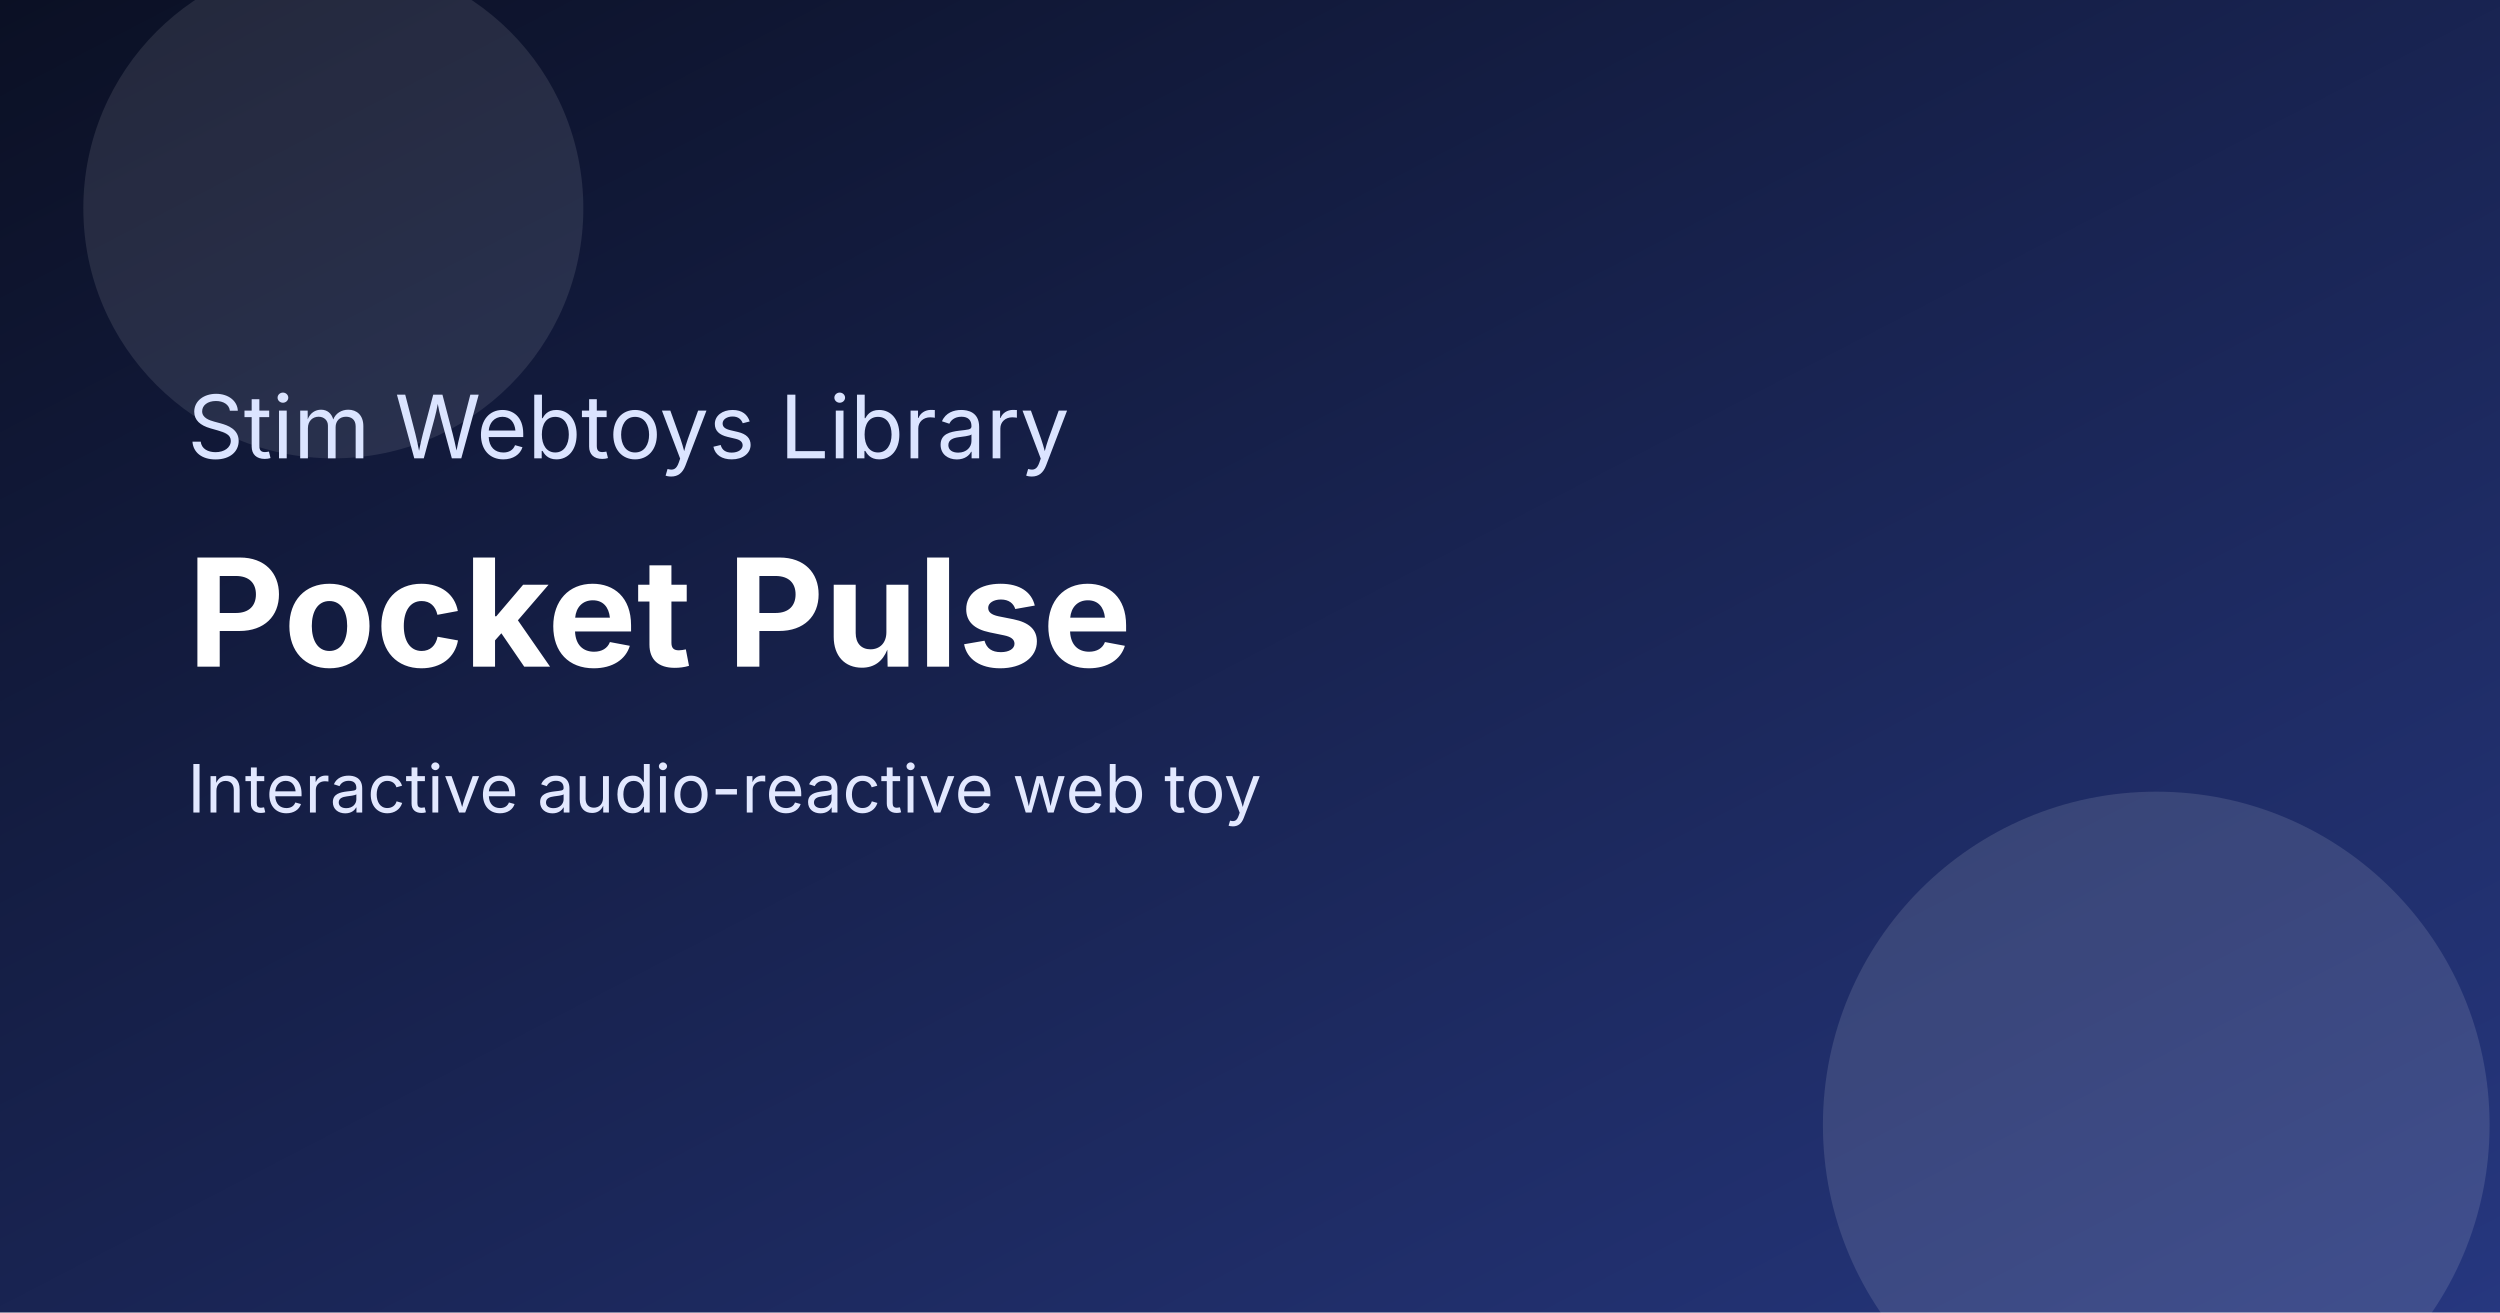
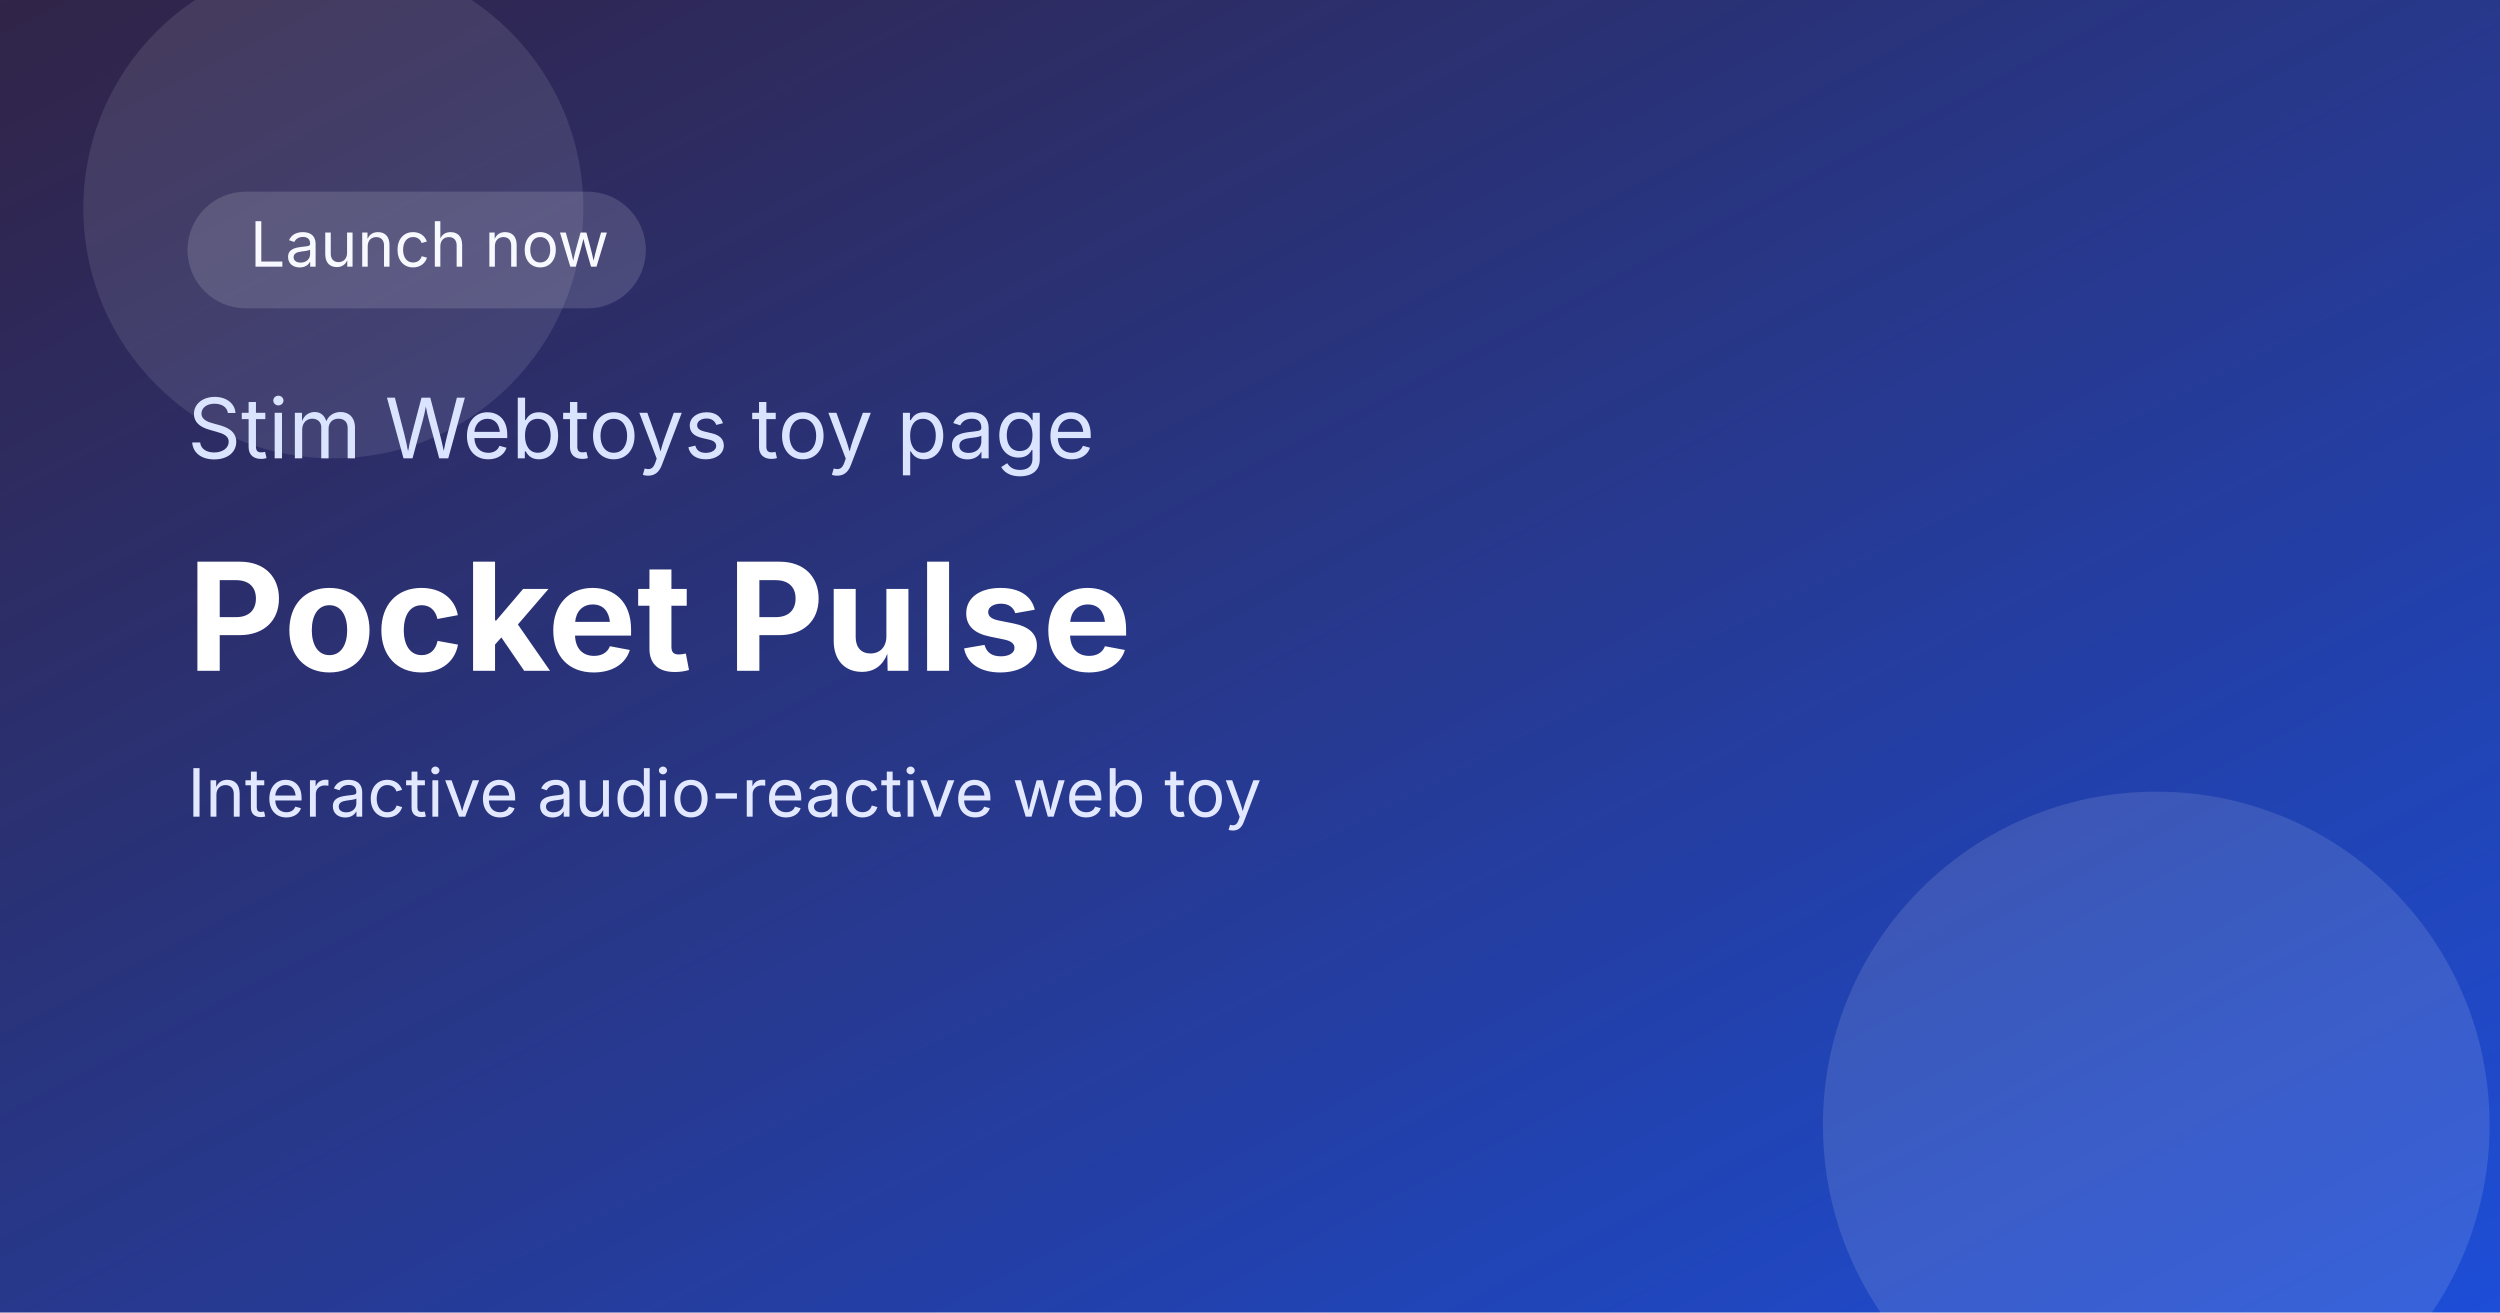
<svg xmlns="http://www.w3.org/2000/svg" width="1200" height="630" viewBox="0 0 1200 630" role="img" aria-label="Pocket Pulse">
  <defs>
    <linearGradient id="bg" x1="0" y1="0" x2="1" y2="1">
-       <stop offset="0%" stop-color="#0b1024" />
-       <stop offset="100%" stop-color="#26377f" />
+       <stop offset="0%" stop-color="#1a0c33" />
+       <stop offset="100%" stop-color="#1d4ed8" />
+     </linearGradient>
+     <linearGradient id="shine" x1="0" y1="0" x2="1" y2="1">
+       <stop offset="0%" stop-color="rgba(255,255,255,0.25)" />
+       <stop offset="100%" stop-color="rgba(255,255,255,0)" />
    </linearGradient>
  </defs>
  <rect width="1200" height="630" fill="url(#bg)" />
+   <rect x="0" y="0" width="1200" height="630" fill="url(#shine)" opacity="0.4" />
  <circle cx="1035" cy="540" r="160" fill="rgba(255,255,255,0.12)" />
  <circle cx="160" cy="100" r="120" fill="rgba(255,255,255,0.1)" />
-   <text x="90" y="220" font-size="42" fill="#dbe4ff" font-family="Inter, Arial, sans-serif">Stim Webtoys Library</text>
-   <text x="90" y="320" font-size="72" font-weight="700" fill="#ffffff" font-family="Inter, Arial, sans-serif">Pocket Pulse</text>
-   <text x="90" y="390" font-size="32" fill="#e2e8ff" font-family="Inter, Arial, sans-serif">Interactive audio-reactive web toy</text>
+   <rect x="90" y="92" width="220" height="56" rx="28" fill="rgba(255,255,255,0.14)" />
+   <text x="120" y="128" font-size="30" fill="#f7f9ff" font-family="Inter, Arial, sans-serif">Launch now</text>
+   <text x="90" y="220" font-size="40" fill="#dbe4ff" font-family="Inter, Arial, sans-serif">Stim Webtoys toy page</text>
+   <text x="90" y="322" font-size="72" font-weight="700" fill="#ffffff" font-family="Inter, Arial, sans-serif">Pocket Pulse</text>
+   <text x="90" y="392" font-size="32" fill="#e2e8ff" font-family="Inter, Arial, sans-serif">Interactive audio-reactive web toy</text>
</svg>
